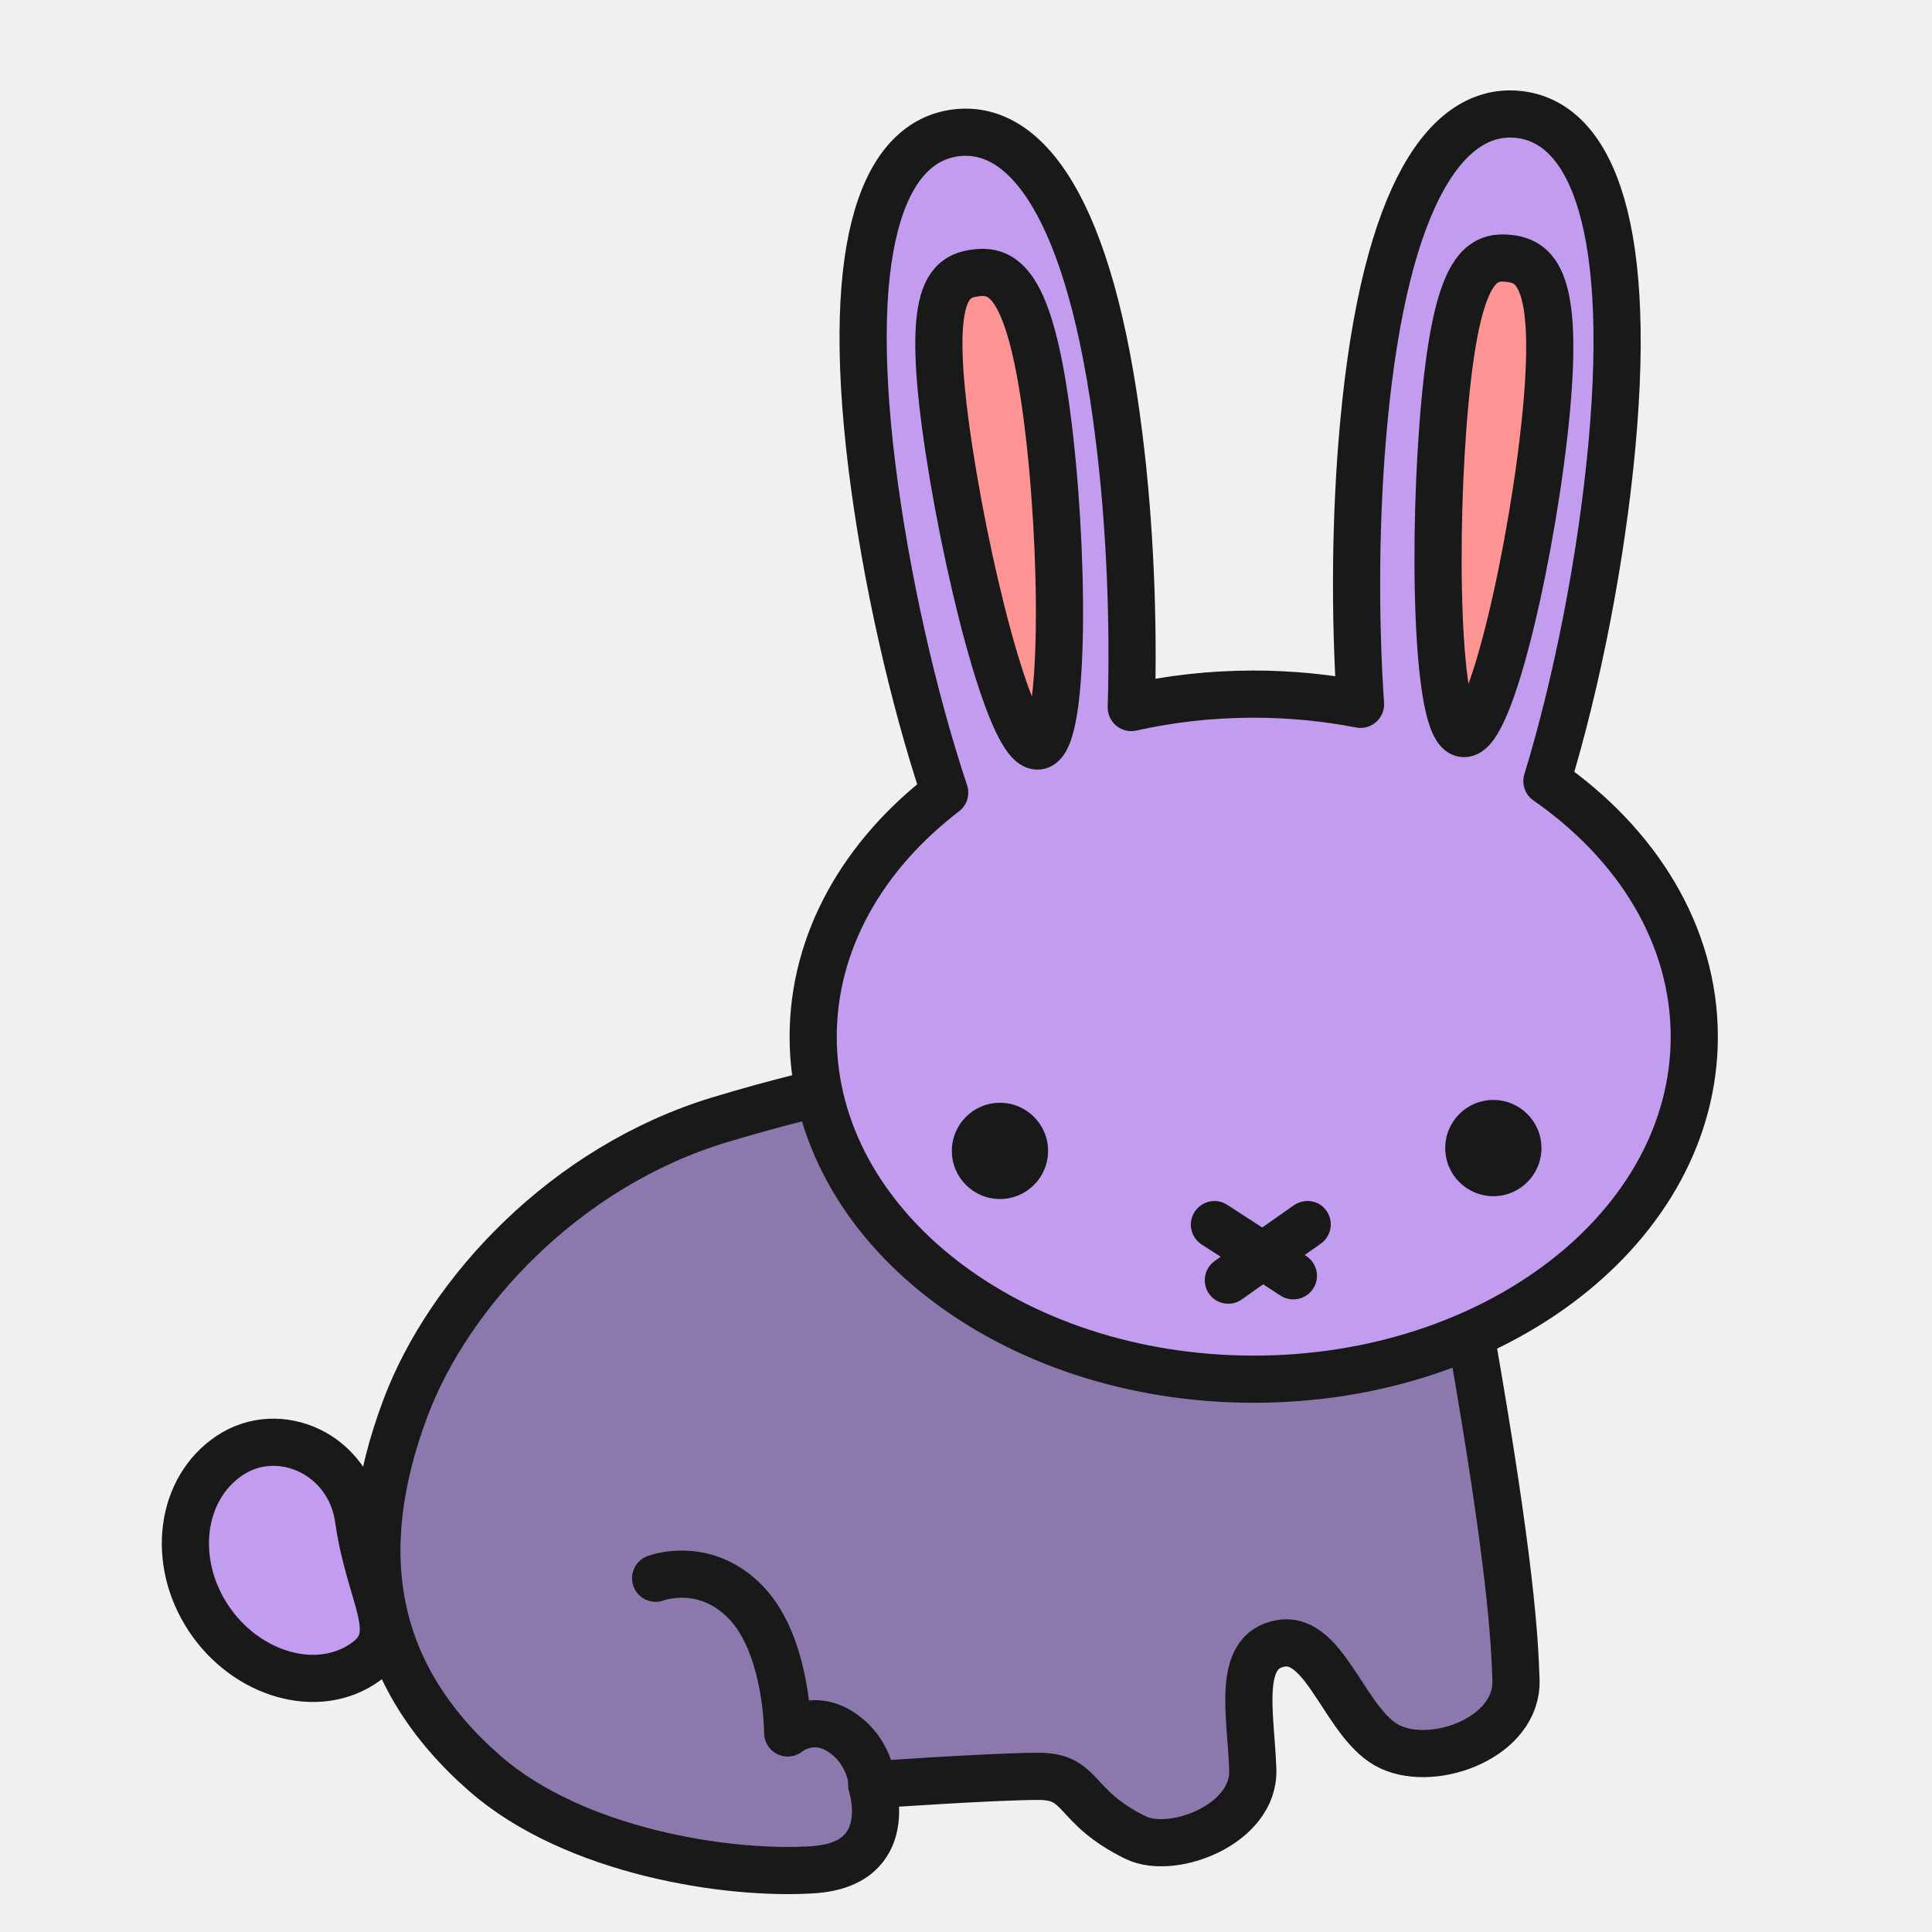
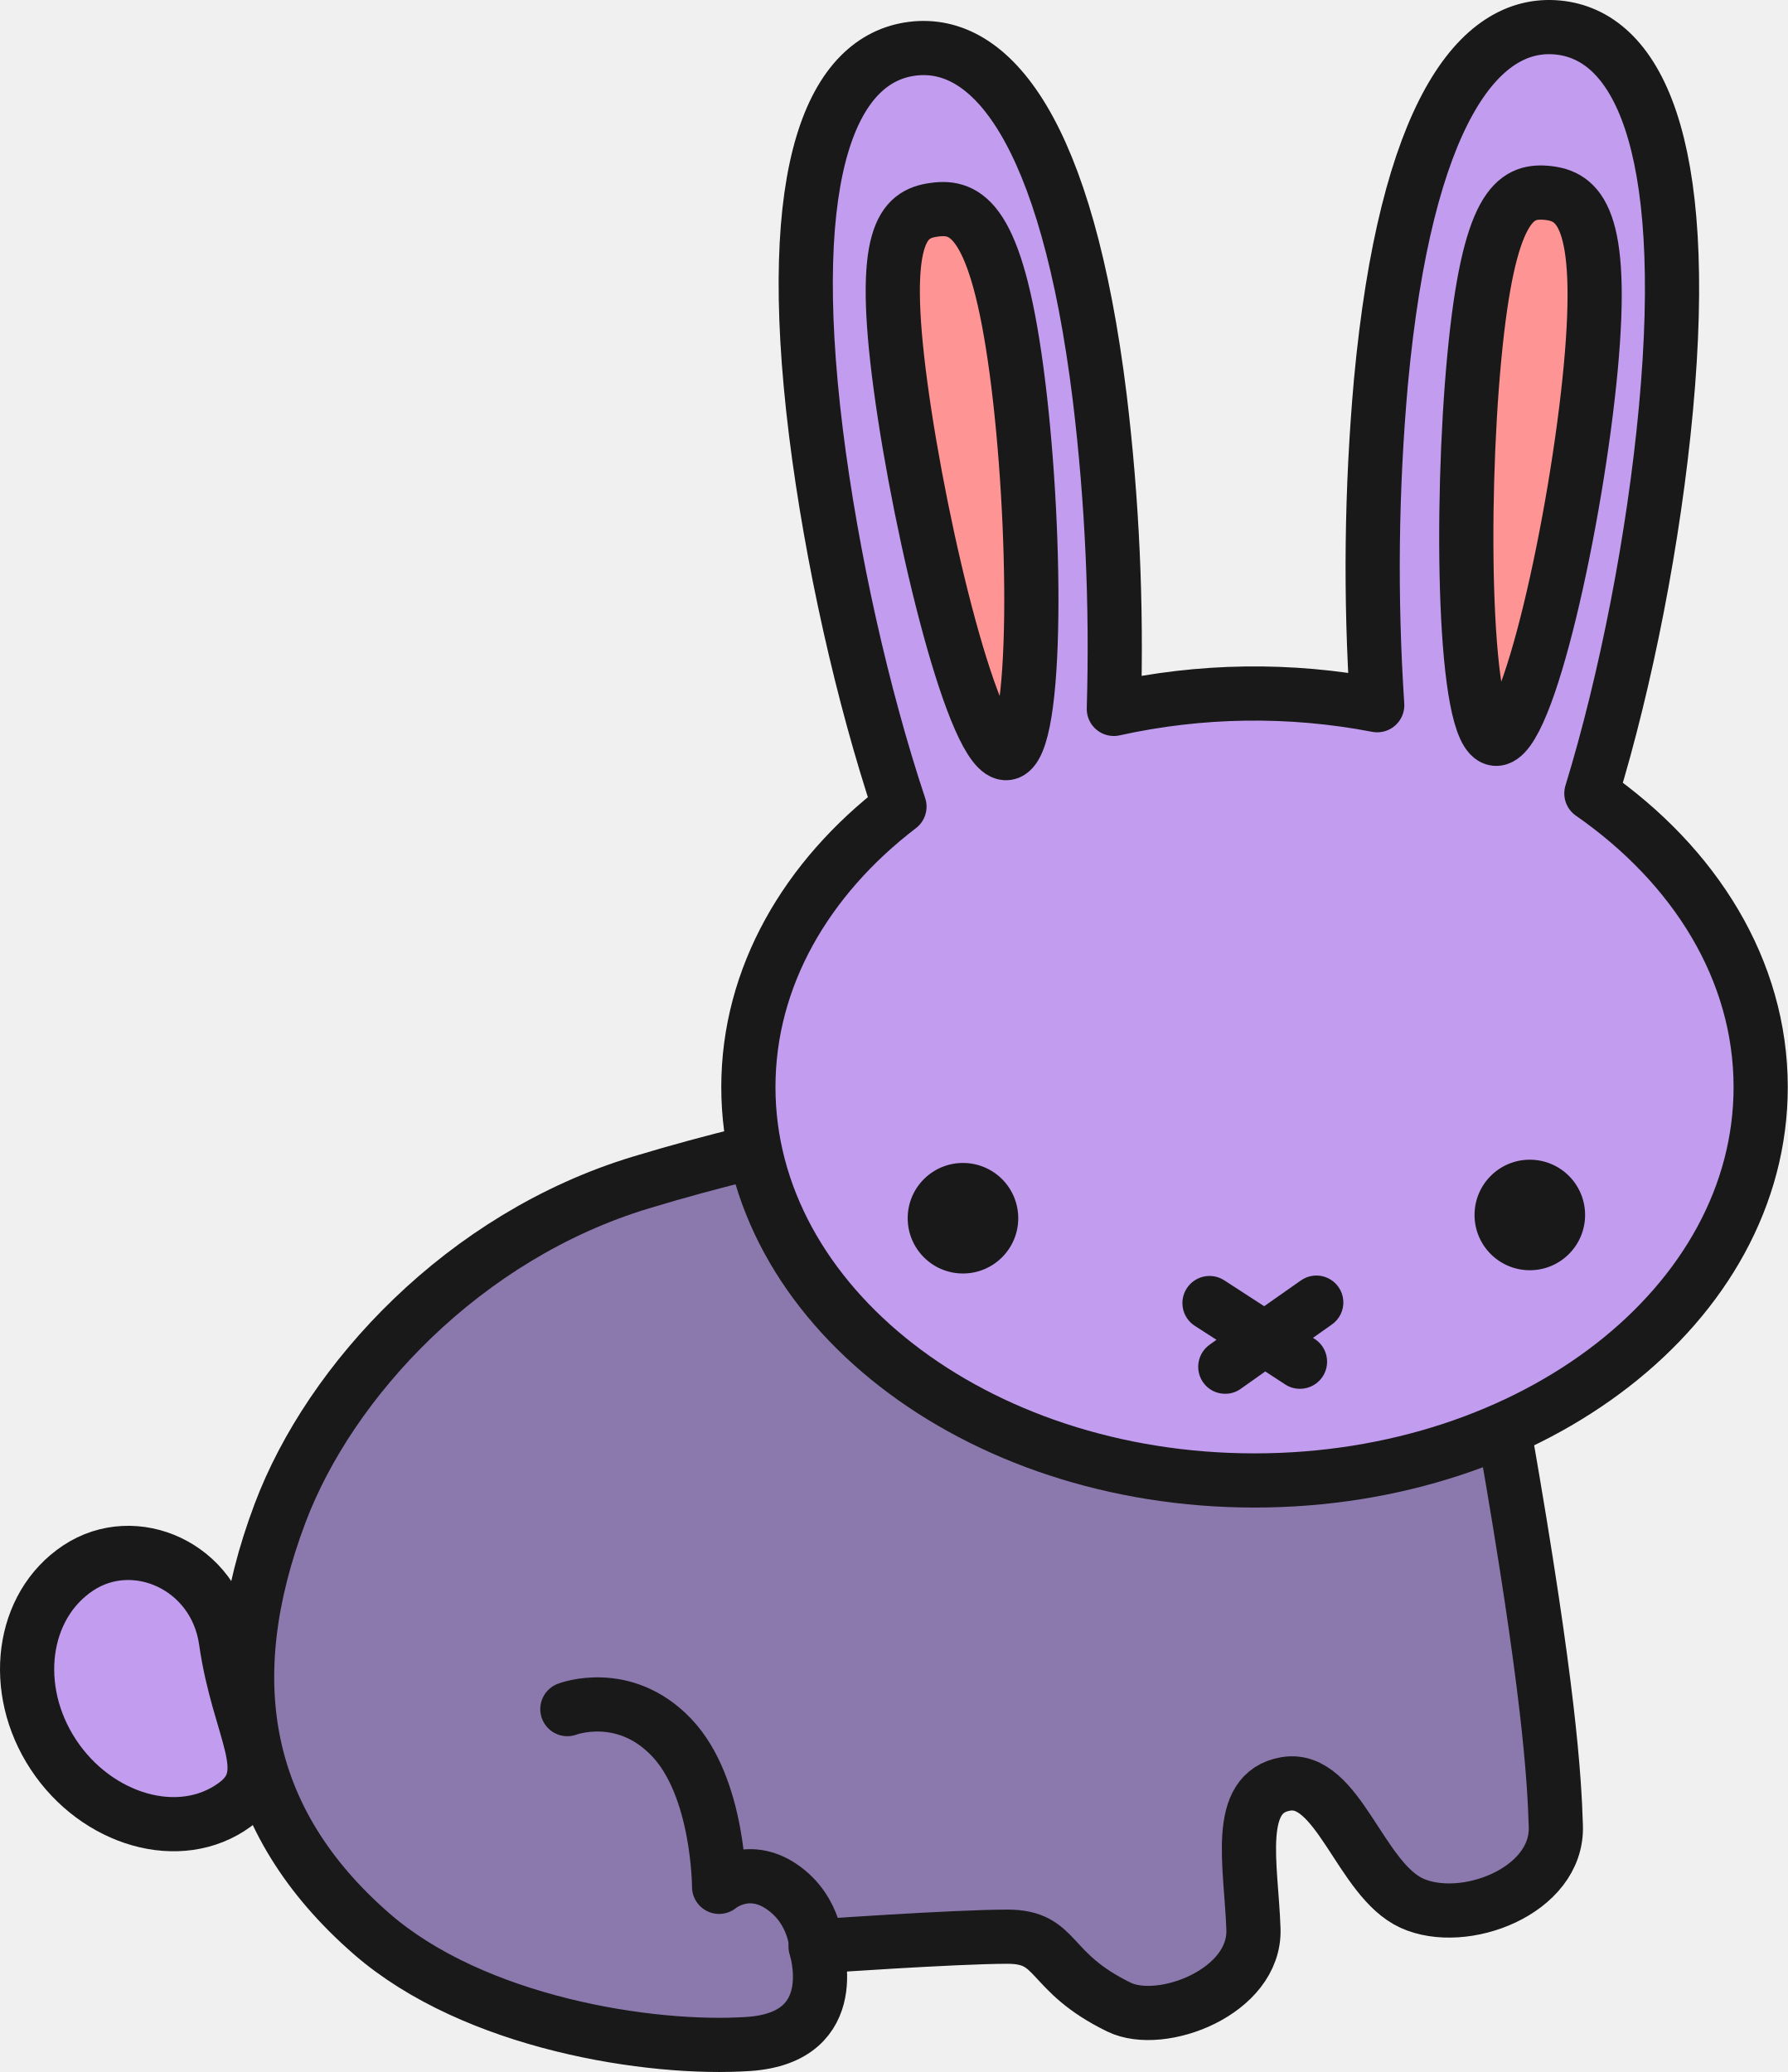
- <svg xmlns="http://www.w3.org/2000/svg" version="1.1" x="0px" y="0px" viewBox="0 0 1024 1024" style="enable-background:new 0 0 1024 1024;" xml:space="preserve">
-   <style type="text/css">
- 	.st0{display:none;}
- 	.st1{fill:#3C91E5;}
- 	.st2{fill:#070707;}
- 	.st3{fill:#FFFFFF;}
- 	.st4{display:inline;}
- 	.st5{fill:#C1282E;}
- 	.st6{fill:#B4E85B;}
- 	.st7{fill:#8B6239;}
- 	.st8{fill:#FFDB43;}
- 	.st9{fill:#191919;}
- 	.st10{fill:#FF8327;}
- 	.st11{display:inline;fill:#1E1E1E;}
- 	.st12{fill:#CC50FF;}
- 	.st13{display:inline;fill:#CC50FF;}
- 	.st14{fill:#47F4F4;}
- 	.st15{fill:#161616;}
- 	.st16{display:inline;fill:none;stroke:#161616;stroke-width:25;stroke-linecap:round;stroke-miterlimit:10;}
- 	.st17{fill:#FF52C1;}
- 	.st18{display:inline;fill:#3774EF;}
- 	.st19{display:inline;fill:none;stroke:#070707;stroke-width:25;stroke-linecap:round;stroke-miterlimit:10;}
- 	.st20{display:inline;fill:#97EF5E;stroke:#070707;stroke-width:25;stroke-linecap:round;stroke-miterlimit:10;}
- 	.st21{display:inline;fill:#FFDB43;}
- 	.st22{display:inline;fill:#FF3636;}
- 	.st23{display:inline;fill:#2EE1FF;}
- 	.st24{display:inline;fill:none;stroke:#161616;stroke-width:25;stroke-linecap:round;stroke-linejoin:round;stroke-miterlimit:10;}
- 	.st25{display:inline;fill:#FFE131;}
- 	.st26{display:inline;fill:#EF45EF;}
- 	.st27{display:inline;fill:#FFE631;}
- 	.st28{display:inline;fill:none;stroke:#191919;stroke-width:25;stroke-linecap:round;stroke-linejoin:round;stroke-miterlimit:10;}
- 	.st29{display:inline;fill:#FF4343;}
- 	.st30{display:inline;fill:#353535;}
- 	.st31{display:inline;fill:#8B79AD;}
- 	.st32{display:inline;fill:#C29CEF;}
- 	.st33{display:inline;fill:#FF9494;}
- 	.st34{display:inline;fill:#191919;}
- </style>
-   <g id="rabbit">
-     <path class="st31" d="M624,566c74.6,10.4,145.5,84,156,144c20.5,117.5,22.8,158.1,23.5,180.5c1,30-42.5,46.5-66.5,35.5   c-23.8-10.9-34-59-58-55s-16,37.5-15,67c1,29-42.5,45.5-62,36c-33.7-16.4-27.5-32.5-51.5-32.5S462,946,462,946s14,42-31,45   s-126.5-9.5-174-51c-59.3-51.8-71.1-116.8-42-194c23-61,84.5-127.7,166.5-152.5C505.1,556.2,579.3,559.8,624,566z" />
-     <path class="st28" d="M624,566c74.6,10.4,145.5,84,156,144c20.5,117.5,22.8,158.1,23.5,180.5c1,30-42.5,46.5-66.5,35.5   c-23.8-10.9-34-59-58-55s-16,37.5-15,67c1,29-42.5,45.5-62,36c-33.7-16.4-27.5-32.5-51.5-32.5S462,946,462,946s14,42-31,45   s-126.5-9.5-174-51c-59.3-51.8-71.1-116.8-42-194c23-61,84.5-127.7,166.5-152.5C505.1,556.2,579.3,559.8,624,566z" />
-     <path class="st32" d="M819.9,417c16-52.2,28.9-118.1,34.4-177.5c11.5-123.9-13.7-172.5-50-175.9c-36.3-3.4-70,39.8-81.5,163.7   c-4.5,48.2-4.9,101.6-1.7,149c-18.1-3.5-37.1-5.4-56.7-5.4c-22.5,0-44.2,2.5-64.8,7.1c1.4-46.1-0.7-97.3-6.5-143.6   C577.9,111,542.9,68.9,506.7,73.4c-36.2,4.5-59.8,53.8-44.5,177.3c7.2,57.7,21.5,121.3,38.5,172.4C457.7,456,431,501.8,431,552.5   C431,652.7,535.5,734,664.5,734S898,652.7,898,552.5C898,498.6,867.8,450.3,819.9,417z" />
-     <path class="st28" d="M819.9,414c16-52.2,28.9-118.1,34.4-177.5c11.5-123.9-13.7-172.5-50-175.9c-36.3-3.4-70,39.8-81.5,163.7   c-4.5,48.2-4.9,101.6-1.7,149c-18.1-3.5-37.1-5.4-56.7-5.4c-22.5,0-44.2,2.5-64.8,7.1c1.4-46.1-0.7-97.3-6.5-143.6   C577.9,108,542.9,65.9,506.7,70.4c-36.2,4.5-59.8,53.8-44.5,177.3c7.2,57.7,21.5,121.3,38.5,172.4C457.7,453,431,498.8,431,549.5   C431,649.7,535.5,731,664.5,731S898,649.7,898,549.5C898,495.6,867.8,447.3,819.9,414z" />
-     <path class="st32" d="M194.1,880.6C214,866,196,847,190,805c-4.9-34.4-42-51-68.2-33.6c-26.2,17.4-31.3,55.9-11.4,86.1   S168.7,899.2,194.1,880.6z" />
-     <path class="st28" d="M194.1,880.6C214,866,196,847,190,805c-4.9-34.4-42-51-68.2-33.6c-26.2,17.4-31.3,55.9-11.4,86.1   S168.7,899.2,194.1,880.6z" />
-     <path class="st33" d="M554.7,221.8c9.3,69.2,10.3,174.6-4.4,176.6c-14.8,2-39.8-100.2-49.1-169.4s0.8-79.4,15.6-81.3   C531.5,145.6,545.4,152.5,554.7,221.8z" />
-     <path class="st33" d="M819.6,220.7c-6.5,69.6-29.1,172.5-43.9,171.1c-14.8-1.4-16.4-106.6-9.8-176.1c6.5-69.6,18.6-77.2,33.4-75.8   S826.1,151.1,819.6,220.7z" />
-     <path class="st28" d="M554.7,218.8c9.3,69.2,10.3,174.6-4.4,176.6c-14.8,2-39.8-100.2-49.1-169.4s0.8-79.4,15.6-81.3   C531.5,142.6,545.4,149.5,554.7,218.8z" />
-     <path class="st28" d="M819.6,217.7c-6.5,69.6-29.1,172.5-43.9,171.1c-14.8-1.4-16.4-106.6-9.8-176.1c6.5-69.6,18.6-77.2,33.4-75.8   S826.1,148.1,819.6,217.7z" />
-     <path class="st28" d="M347.5,836.5c0,0,26-10,48,13s22,69,22,69s13-11,29,0s16,29,16,29" />
-     <path class="st34" d="M555.5,610c0,14.1-11.4,25.5-25.5,25.5s-25.5-11.4-25.5-25.5s11.4-25.5,25.5-25.5S555.5,595.9,555.5,610z    M791.5,583c-14.1,0-25.5,11.4-25.5,25.5s11.4,25.5,25.5,25.5s25.5-11.4,25.5-25.5S805.6,583,791.5,583z M685.8,638.8L669,650.6   l-18.5-12c-5.8-3.8-13.5-2.1-17.3,3.7c-3.8,5.8-2.1,13.5,3.7,17.3l10.1,6.5l-3.1,2.2c-5.7,4-7,11.8-3.1,17.4   c2.4,3.5,6.3,5.3,10.2,5.3c2.5,0,5-0.7,7.2-2.3l11.3-8l9.2,6c2.1,1.4,4.5,2,6.8,2c4.1,0,8.1-2,10.5-5.7c3.8-5.8,2.1-13.5-3.7-17.3   l-0.8-0.5l8.5-6c5.7-4,7-11.8,3.1-17.4C699.3,636.2,691.5,634.9,685.8,638.8z" />
+ <svg xmlns="http://www.w3.org/2000/svg" viewBox="0 0 824.74 956.01">
+   <defs>
+     <style>.cls-1{fill:#8b79ad;}.cls-2{fill:none;stroke:#191919;stroke-linecap:round;stroke-linejoin:round;stroke-width:25px;}.cls-3{fill:#c29cef;}.cls-4{fill:#ff9494;}.cls-5{fill:#191919;}</style>
+   </defs>
+   <g id="Слой_2" data-name="Слой 2">
+     <g id="Layer_1" data-name="Layer 1">
+       <g id="rabbit">
+         <path class="cls-1" d="M694.24,662.08c-.2-1-.4-2-.6-3.1-33.9,14.9-73.1,23.5-114.9,23.5-115.7,0-211.7-65.4-230.2-151.2q-24.75,5.85-52.8,14.2c-82,24.9-143.5,91.6-166.5,152.6-29.1,77.2-17.3,142.2,42,194,47.5,41.5,129,54,174,51s31-45,31-45,64.5-4.5,88.5-4.5,17.8,16.1,51.5,32.5c19.5,9.5,63-7,62-36-1-29.5-9-63,15-67s34.2,44.1,58,55c24,11,67.5-5.5,66.5-35.5C717,820.18,714.74,779.58,694.24,662.08Z" />
+         <path class="cls-2" d="M694.24,662.08c20.5,117.5,22.8,158.1,23.5,180.5,1,30-42.5,46.5-66.5,35.5-23.8-10.9-34-59-58-55s-16,37.5-15,67c1,29-42.5,45.5-62,36-33.7-16.4-27.5-32.5-51.5-32.5s-88.5,4.5-88.5,4.5,14,42-31,45-126.5-9.5-174-51c-59.3-51.8-71.1-116.8-42-194,23-61,84.5-127.7,166.5-152.5,17.5-5.3,33.9-9.7,49.5-13.5" />
+         <path class="cls-3" d="M734.14,369.08c16-52.2,28.9-118.1,34.4-177.5,11.5-123.9-13.7-172.5-50-175.9s-70,39.8-81.5,163.7a963.83,963.83,0,0,0-1.7,149,299.78,299.78,0,0,0-121.5,1.7,960.15,960.15,0,0,0-6.5-143.6c-15.2-123.4-50.2-165.5-86.4-161s-59.8,53.8-44.5,177.3c7.2,57.7,21.5,121.3,38.5,172.4-43,32.9-69.7,78.7-69.7,129.4,0,100.2,104.5,181.5,233.5,181.5s233.5-81.3,233.5-181.5C812.24,450.68,782,402.38,734.14,369.08Zm-269.6-21.9c-14.8,2-39.8-100.2-49.1-169.4s.8-79.4,15.6-81.3c14.7-2.1,28.6,4.8,37.9,74.1S479.24,345.18,464.54,347.18Zm225.4-6.6c-14.8-1.4-16.4-106.6-9.8-176.1s18.6-77.2,33.4-75.8,26.8,11.2,20.3,80.8S704.74,342,689.94,340.58Z" />
+         <path class="cls-2" d="M734.14,366.08c16-52.2,28.9-118.1,34.4-177.5,11.5-123.9-13.7-172.5-50-175.9s-70,39.8-81.5,163.7a963.83,963.83,0,0,0-1.7,149,299.78,299.78,0,0,0-121.5,1.7,960.15,960.15,0,0,0-6.5-143.6c-15.2-123.4-50.2-165.5-86.4-161s-59.8,53.8-44.5,177.3c7.2,57.7,21.5,121.3,38.5,172.4-43,32.9-69.7,78.7-69.7,129.4,0,100.2,104.5,181.5,233.5,181.5s233.5-81.3,233.5-181.5C812.24,447.68,782,399.38,734.14,366.08Z" />
+         <path class="cls-3" d="M108.34,832.68c19.9-14.6,1.9-33.6-4.1-75.6-4.9-34.4-42-51-68.2-33.6s-31.3,55.9-11.4,86.1S82.94,851.28,108.34,832.68Z" />
+         <path class="cls-2" d="M108.34,832.68c19.9-14.6,1.9-33.6-4.1-75.6-4.9-34.4-42-51-68.2-33.6s-31.3,55.9-11.4,86.1S82.94,851.28,108.34,832.68Z" />
+         <path class="cls-4" d="M468.94,173.88c9.3,69.2,10.3,174.6-4.4,176.6s-39.8-100.2-49.1-169.4.8-79.4,15.6-81.3C445.74,97.68,459.64,104.58,468.94,173.88Z" />
+         <path class="cls-4" d="M733.84,172.78c-6.5,69.6-29.1,172.5-43.9,171.1s-16.4-106.6-9.8-176.1,18.6-77.2,33.4-75.8S740.34,103.18,733.84,172.78Z" />
+         <path class="cls-2" d="M468.94,170.88c9.3,69.2,10.3,174.6-4.4,176.6s-39.8-100.2-49.1-169.4.8-79.4,15.6-81.3C445.74,94.68,459.64,101.58,468.94,170.88Z" />
+         <path class="cls-2" d="M733.84,169.78c-6.5,69.6-29.1,172.5-43.9,171.1s-16.4-106.6-9.8-176.1,18.6-77.2,33.4-75.8S740.34,100.18,733.84,169.78Z" />
+         <path class="cls-2" d="M261.74,788.58s26-10,48,13,22,69,22,69,13-11,29,0,16,29,16,29" />
+         <path class="cls-5" d="M469.74,562.08a25.5,25.5,0,1,1-25.5-25.5A25.48,25.48,0,0,1,469.74,562.08Zm236-27a25.5,25.5,0,1,0,25.5,25.5A25.48,25.48,0,0,0,705.74,535.08ZM600,590.88l-16.8,11.8-18.5-12a12.51,12.51,0,0,0-13.6,21l10.1,6.5-3.1,2.2a12.52,12.52,0,0,0-3.1,17.4,12.31,12.31,0,0,0,10.2,5.3,12.09,12.09,0,0,0,7.2-2.3l11.3-8,9.2,6a12.22,12.22,0,0,0,6.8,2,12.5,12.5,0,0,0,6.8-23l-.8-.5,8.5-6a12.43,12.43,0,1,0-14.2-20.4Z" />
+       </g>
+     </g>
  </g>
</svg>
